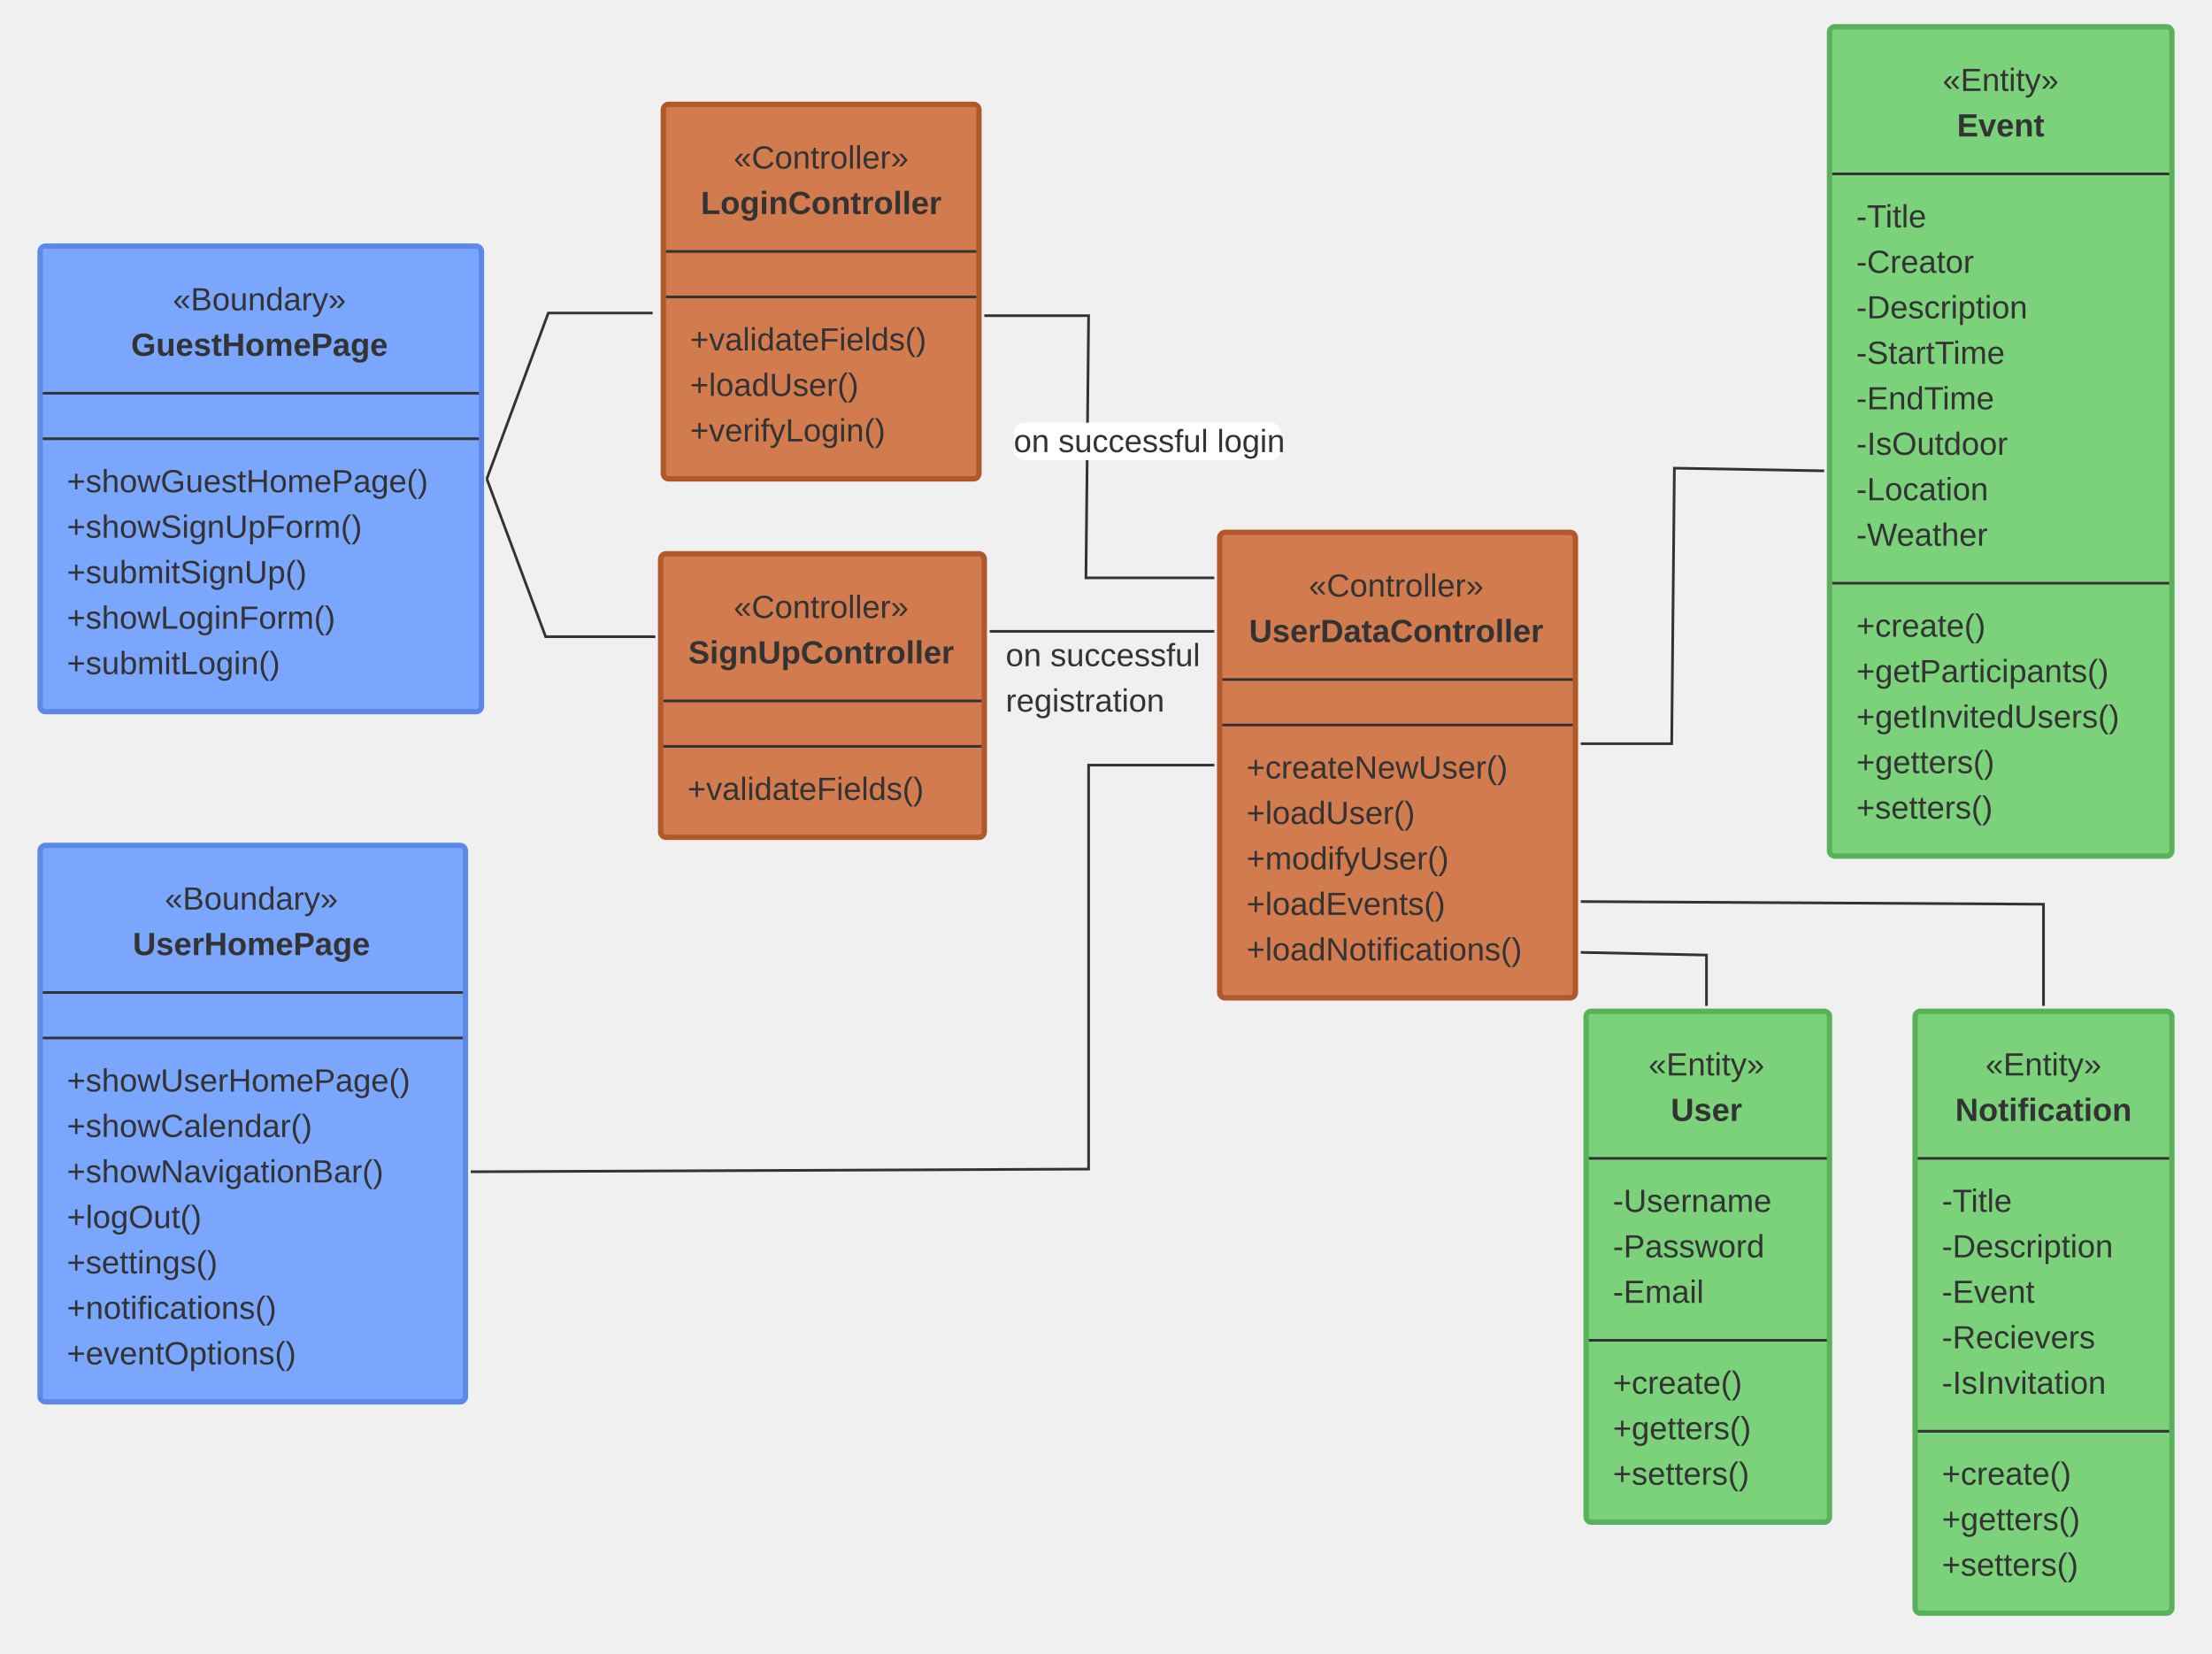
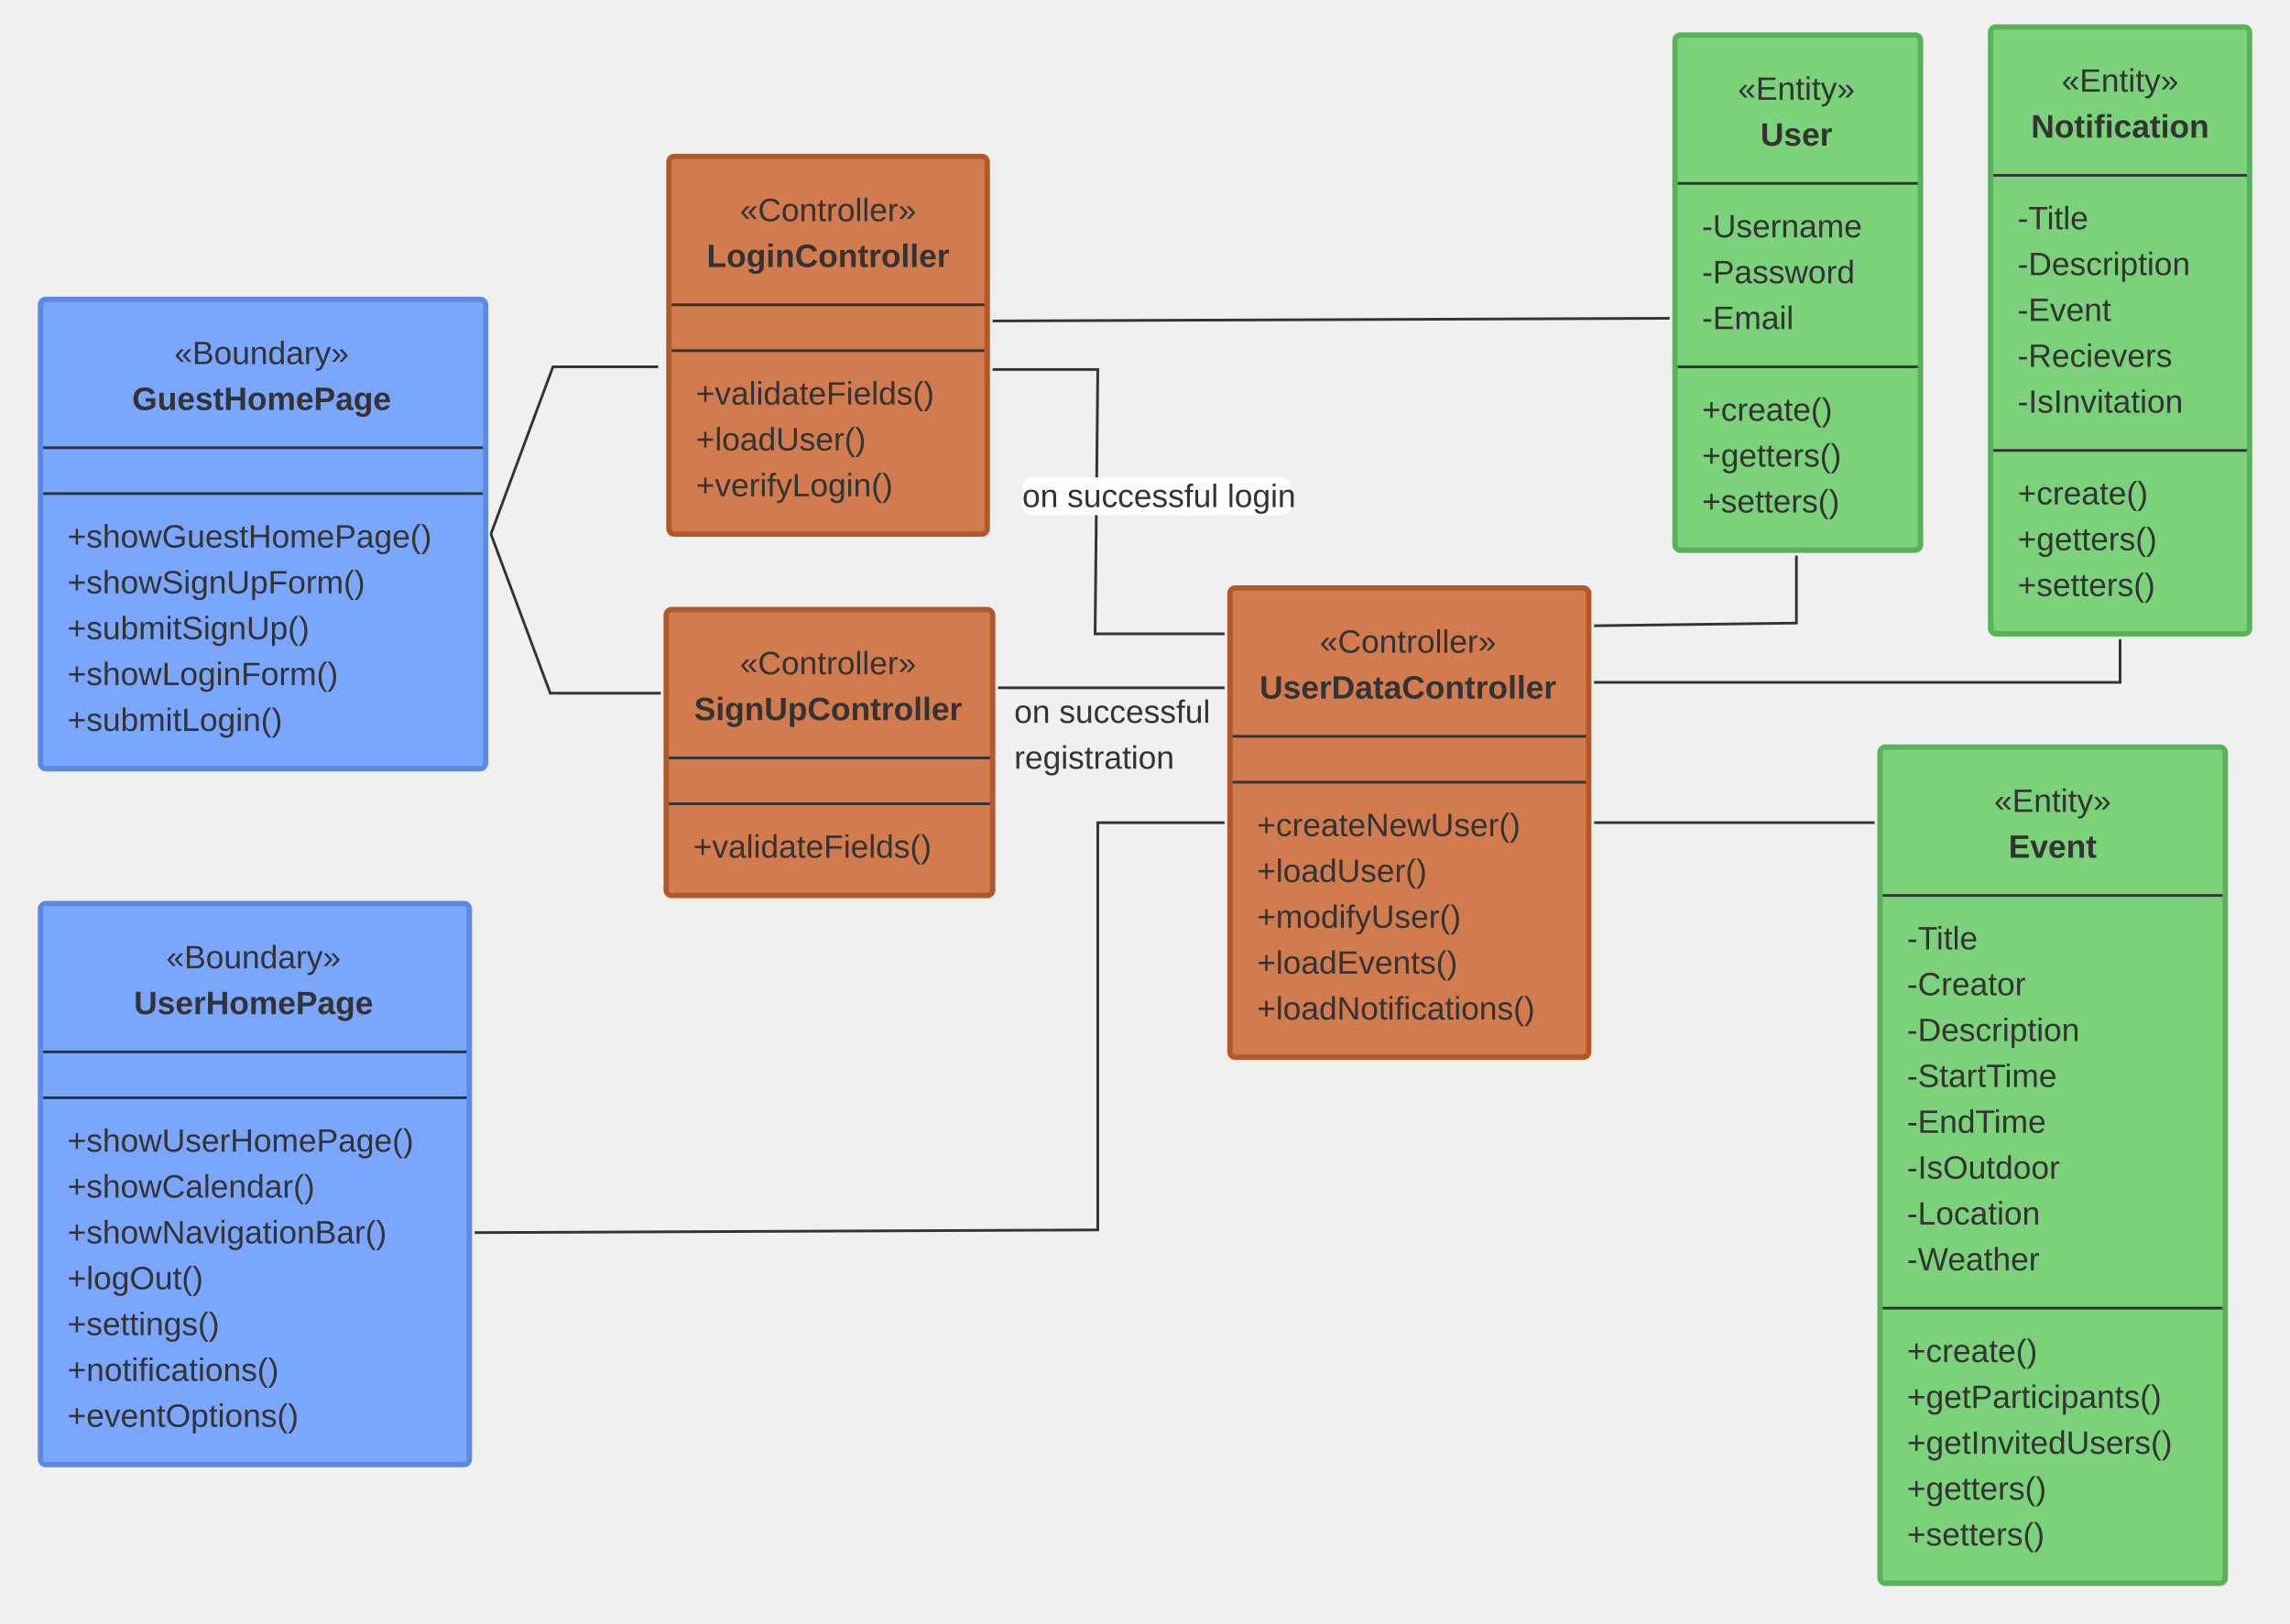
- <svg xmlns="http://www.w3.org/2000/svg" height="618" width="827" viewBox="336 264 827 618" style="background-color:transparent;" preserveAspectRatio="xMinYMin meet">
+ <svg xmlns="http://www.w3.org/2000/svg" height="602" width="849" viewBox="336 245 849 602" style="background-color:transparent;" preserveAspectRatio="xMinYMin meet">
  <g>
    <rect style="fill: #6699ff;fill-opacity: 0.85;stroke-opacity:1;stroke-width: 2;stroke:rgb(91,137,229);" rx="2" height="174" width="165" y="356" x="351" />
    <text style="font-weight:Normal; font-size: 12px; text-anchor: middle; font-family: arial,helvetica; fill: #333333;" y="380" x="433">«Boundary»</text>
    <text style="font-weight:bold; font-size: 12px; text-anchor: middle; font-family: arial,helvetica; fill: #333333;" y="397" x="433">GuestHomePage</text>
    <line style="stroke:rgb(51,51,51);stroke-width:1;stroke-dasharray:none;" y2="411" x2="515" y1="411" x1="352" />
    <line style="stroke:rgb(51,51,51);stroke-width:1;stroke-dasharray:none;" y2="428" x2="515" y1="428" x1="352" />
    <text style="font-weight:Normal; font-size: 12px; text-anchor: start; font-family: arial,helvetica; fill: #333333;" y="448" x="361">+showGuestHomePage()</text>
    <text style="font-weight:Normal; font-size: 12px; text-anchor: start; font-family: arial,helvetica; fill: #333333;" y="465" x="361">+showSignUpForm()</text>
    <text style="font-weight:Normal; font-size: 12px; text-anchor: start; font-family: arial,helvetica; fill: #333333;" y="482" x="361">+submitSignUp()</text>
    <text style="font-weight:Normal; font-size: 12px; text-anchor: start; font-family: arial,helvetica; fill: #333333;" y="499" x="361">+showLoginForm()</text>
    <text style="font-weight:Normal; font-size: 12px; text-anchor: start; font-family: arial,helvetica; fill: #333333;" y="516" x="361">+submitLogin()</text>
  </g>
  <g>
    <rect style="fill: #cc6633;fill-opacity: 0.85;stroke-opacity:1;stroke-width: 2;stroke:rgb(178,89,44);" rx="2" height="140" width="118" y="303" x="584" />
    <text style="font-weight:Normal; font-size: 12px; text-anchor: middle; font-family: arial,helvetica; fill: #333333;" y="327" x="643">«Controller»</text>
    <text style="font-weight:bold; font-size: 12px; text-anchor: middle; font-family: arial,helvetica; fill: #333333;" y="344" x="643">LoginController</text>
    <line style="stroke:rgb(51,51,51);stroke-width:1;stroke-dasharray:none;" y2="358" x2="701" y1="358" x1="585" />
    <line style="stroke:rgb(51,51,51);stroke-width:1;stroke-dasharray:none;" y2="375" x2="701" y1="375" x1="585" />
    <text style="font-weight:Normal; font-size: 12px; text-anchor: start; font-family: arial,helvetica; fill: #333333;" y="395" x="594">+validateFields()</text>
    <text style="font-weight:Normal; font-size: 12px; text-anchor: start; font-family: arial,helvetica; fill: #333333;" y="412" x="594">+loadUser()</text>
    <text style="font-weight:Normal; font-size: 12px; text-anchor: start; font-family: arial,helvetica; fill: #333333;" y="429" x="594">+verifyLogin()</text>
  </g>
  <g>
    <rect style="fill: #cc6633;fill-opacity: 0.85;stroke-opacity:1;stroke-width: 2;stroke:rgb(178,89,44);" rx="2" height="106" width="121" y="471" x="583" />
    <text style="font-weight:Normal; font-size: 12px; text-anchor: middle; font-family: arial,helvetica; fill: #333333;" y="495" x="643">«Controller»</text>
    <text style="font-weight:bold; font-size: 12px; text-anchor: middle; font-family: arial,helvetica; fill: #333333;" y="512" x="643">SignUpController</text>
    <line style="stroke:rgb(51,51,51);stroke-width:1;stroke-dasharray:none;" y2="526" x2="703" y1="526" x1="584" />
    <line style="stroke:rgb(51,51,51);stroke-width:1;stroke-dasharray:none;" y2="543" x2="703" y1="543" x1="584" />
    <text style="font-weight:Normal; font-size: 12px; text-anchor: start; font-family: arial,helvetica; fill: #333333;" y="563" x="593">+validateFields()</text>
  </g>
  <g>
    <rect style="fill: #cc6633;fill-opacity: 0.85;stroke-opacity:1;stroke-width: 2;stroke:rgb(178,89,44);" rx="2" height="174" width="133" y="463" x="792" />
    <text style="font-weight:Normal; font-size: 12px; text-anchor: middle; font-family: arial,helvetica; fill: #333333;" y="487" x="858">«Controller»</text>
    <text style="font-weight:bold; font-size: 12px; text-anchor: middle; font-family: arial,helvetica; fill: #333333;" y="504" x="858">UserDataController</text>
    <line style="stroke:rgb(51,51,51);stroke-width:1;stroke-dasharray:none;" y2="518" x2="924" y1="518" x1="793" />
    <line style="stroke:rgb(51,51,51);stroke-width:1;stroke-dasharray:none;" y2="535" x2="924" y1="535" x1="793" />
    <text style="font-weight:Normal; font-size: 12px; text-anchor: start; font-family: arial,helvetica; fill: #333333;" y="555" x="802">+createNewUser()</text>
    <text style="font-weight:Normal; font-size: 12px; text-anchor: start; font-family: arial,helvetica; fill: #333333;" y="572" x="802">+loadUser()</text>
    <text style="font-weight:Normal; font-size: 12px; text-anchor: start; font-family: arial,helvetica; fill: #333333;" y="589" x="802">+modifyUser()</text>
    <text style="font-weight:Normal; font-size: 12px; text-anchor: start; font-family: arial,helvetica; fill: #333333;" y="606" x="802">+loadEvents()</text>
    <text style="font-weight:Normal; font-size: 12px; text-anchor: start; font-family: arial,helvetica; fill: #333333;" y="623" x="802">+loadNotifications()</text>
  </g>
  <g>
    <path style="fill:none;stroke:#333333;stroke-width:1;" d="M 518 443 541 381 580 381" />
    <text style="font-weight:Normal; font-size: 12px; text-anchor: middle; font-family: arial,helvetica; fill: #333333;" y="366" x="564" />
    <text style="font-weight:Normal; font-size: 12px; text-anchor: start; font-family: arial,helvetica; fill: #333333;" y="369" x="541" />
    <text style="font-weight:Normal; font-size: 12px; text-anchor: middle; font-family: arial,helvetica; fill: #333333;" y="424" x="507" />
  </g>
  <g>
    <rect style="fill: #6699ff;fill-opacity: 0.85;stroke-opacity:1;stroke-width: 2;stroke:rgb(91,137,229);" rx="2" height="208" width="159" y="580" x="351" />
    <text style="font-weight:Normal; font-size: 12px; text-anchor: middle; font-family: arial,helvetica; fill: #333333;" y="604" x="430">«Boundary»</text>
    <text style="font-weight:bold; font-size: 12px; text-anchor: middle; font-family: arial,helvetica; fill: #333333;" y="621" x="430">UserHomePage</text>
    <line style="stroke:rgb(51,51,51);stroke-width:1;stroke-dasharray:none;" y2="635" x2="509" y1="635" x1="352" />
    <line style="stroke:rgb(51,51,51);stroke-width:1;stroke-dasharray:none;" y2="652" x2="509" y1="652" x1="352" />
    <text style="font-weight:Normal; font-size: 12px; text-anchor: start; font-family: arial,helvetica; fill: #333333;" y="672" x="361">+showUserHomePage()</text>
    <text style="font-weight:Normal; font-size: 12px; text-anchor: start; font-family: arial,helvetica; fill: #333333;" y="689" x="361">+showCalendar()</text>
    <text style="font-weight:Normal; font-size: 12px; text-anchor: start; font-family: arial,helvetica; fill: #333333;" y="706" x="361">+showNavigationBar()</text>
    <text style="font-weight:Normal; font-size: 12px; text-anchor: start; font-family: arial,helvetica; fill: #333333;" y="723" x="361">+logOut()</text>
    <text style="font-weight:Normal; font-size: 12px; text-anchor: start; font-family: arial,helvetica; fill: #333333;" y="740" x="361">+settings()</text>
    <text style="font-weight:Normal; font-size: 12px; text-anchor: start; font-family: arial,helvetica; fill: #333333;" y="757" x="361">+notifications()</text>
    <text style="font-weight:Normal; font-size: 12px; text-anchor: start; font-family: arial,helvetica; fill: #333333;" y="774" x="361">+eventOptions()</text>
  </g>
-   <g>
+   <g transform="matrix(1,0,0,1,13,248)">
    <rect style="fill: #66cc66;fill-opacity: 0.85;stroke-opacity:1;stroke-width: 2;stroke:rgb(89,178,89);" rx="2" height="310" width="128" y="274" x="1020" />
    <text style="font-weight:Normal; font-size: 12px; text-anchor: middle; font-family: arial,helvetica; fill: #333333;" y="298" x="1084">«Entity»</text>
    <text style="font-weight:bold; font-size: 12px; text-anchor: middle; font-family: arial,helvetica; fill: #333333;" y="315" x="1084">Event</text>
    <line style="stroke:rgb(51,51,51);stroke-width:1;stroke-dasharray:none;" y2="329" x2="1147" y1="329" x1="1021" />
    <text style="font-weight:Normal; font-size: 12px; text-anchor: start; font-family: arial,helvetica; fill: #333333;" y="349" x="1030">-Title</text>
    <text style="font-weight:Normal; font-size: 12px; text-anchor: start; font-family: arial,helvetica; fill: #333333;" y="366" x="1030">-Creator</text>
    <text style="font-weight:Normal; font-size: 12px; text-anchor: start; font-family: arial,helvetica; fill: #333333;" y="383" x="1030">-Description</text>
    <text style="font-weight:Normal; font-size: 12px; text-anchor: start; font-family: arial,helvetica; fill: #333333;" y="400" x="1030">-StartTime</text>
    <text style="font-weight:Normal; font-size: 12px; text-anchor: start; font-family: arial,helvetica; fill: #333333;" y="417" x="1030">-EndTime</text>
    <text style="font-weight:Normal; font-size: 12px; text-anchor: start; font-family: arial,helvetica; fill: #333333;" y="434" x="1030">-IsOutdoor</text>
    <text style="font-weight:Normal; font-size: 12px; text-anchor: start; font-family: arial,helvetica; fill: #333333;" y="451" x="1030">-Location</text>
    <text style="font-weight:Normal; font-size: 12px; text-anchor: start; font-family: arial,helvetica; fill: #333333;" y="468" x="1030">-Weather</text>
    <line style="stroke:rgb(51,51,51);stroke-width:1;stroke-dasharray:none;" y2="482" x2="1147" y1="482" x1="1021" />
    <text style="font-weight:Normal; font-size: 12px; text-anchor: start; font-family: arial,helvetica; fill: #333333;" y="502" x="1030">+create()</text>
    <text style="font-weight:Normal; font-size: 12px; text-anchor: start; font-family: arial,helvetica; fill: #333333;" y="519" x="1030">+getParticipants()</text>
    <text style="font-weight:Normal; font-size: 12px; text-anchor: start; font-family: arial,helvetica; fill: #333333;" y="536" x="1030">+getInvitedUsers()</text>
    <text style="font-weight:Normal; font-size: 12px; text-anchor: start; font-family: arial,helvetica; fill: #333333;" y="553" x="1030">+getters()</text>
    <text style="font-weight:Normal; font-size: 12px; text-anchor: start; font-family: arial,helvetica; fill: #333333;" y="570" x="1030">+setters()</text>
  </g>
  <g>
    <path style="fill:none;stroke:#333333;stroke-width:1;" d="M 518 443 540 502 581 502" />
    <text style="font-weight:Normal; font-size: 12px; text-anchor: middle; font-family: arial,helvetica; fill: #333333;" y="487" x="565" />
    <text style="font-weight:Normal; font-size: 12px; text-anchor: start; font-family: arial,helvetica; fill: #333333;" y="490" x="540" />
    <text style="font-weight:Normal; font-size: 12px; text-anchor: middle; font-family: arial,helvetica; fill: #333333;" y="450" x="536" />
  </g>
  <g>
    <path style="fill:none;stroke:#333333;stroke-width:1;" d="M 704 382 743 382 742 480 790 480" />
    <text style="font-weight:Normal; font-size: 12px; text-anchor: middle; font-family: arial,helvetica; fill: #333333;" y="465" x="774" />
    <text style="font-weight:Normal; font-size: 12px; text-anchor: start; font-family: arial,helvetica; fill: #333333;" y="431" x="742" />
    <text style="font-weight:Normal; font-size: 12px; text-anchor: middle; font-family: arial,helvetica; fill: #333333;" y="367" x="718" />
  </g>
  <g>
    <path style="fill:none;stroke:#333333;stroke-width:1;" d="M 706 500 790 500" />
    <text style="font-weight:Normal; font-size: 12px; text-anchor: middle; font-family: arial,helvetica; fill: #333333;" y="485" x="774" />
    <text style="font-weight:Normal; font-size: 12px; text-anchor: start; font-family: arial,helvetica; fill: #333333;" y="494" x="748" />
    <text style="font-weight:Normal; font-size: 12px; text-anchor: middle; font-family: arial,helvetica; fill: #333333;" y="485" x="720" />
  </g>
-   <g>
+   <g transform="matrix(1,0,0,1,22,-387)">
    <rect style="fill: #66cc66;fill-opacity: 0.85;stroke-opacity:1;stroke-width: 2;stroke:rgb(89,178,89);" rx="2" height="225" width="96" y="642" x="1052" />
    <text style="font-weight:Normal; font-size: 12px; text-anchor: middle; font-family: arial,helvetica; fill: #333333;" y="666" x="1100">«Entity»</text>
    <text style="font-weight:bold; font-size: 12px; text-anchor: middle; font-family: arial,helvetica; fill: #333333;" y="683" x="1100">Notification</text>
    <line style="stroke:rgb(51,51,51);stroke-width:1;stroke-dasharray:none;" y2="697" x2="1147" y1="697" x1="1053" />
    <text style="font-weight:Normal; font-size: 12px; text-anchor: start; font-family: arial,helvetica; fill: #333333;" y="717" x="1062">-Title</text>
    <text style="font-weight:Normal; font-size: 12px; text-anchor: start; font-family: arial,helvetica; fill: #333333;" y="734" x="1062">-Description</text>
    <text style="font-weight:Normal; font-size: 12px; text-anchor: start; font-family: arial,helvetica; fill: #333333;" y="751" x="1062">-Event</text>
    <text style="font-weight:Normal; font-size: 12px; text-anchor: start; font-family: arial,helvetica; fill: #333333;" y="768" x="1062">-Recievers</text>
    <text style="font-weight:Normal; font-size: 12px; text-anchor: start; font-family: arial,helvetica; fill: #333333;" y="785" x="1062">-IsInvitation</text>
    <line style="stroke:rgb(51,51,51);stroke-width:1;stroke-dasharray:none;" y2="799" x2="1147" y1="799" x1="1053" />
    <text style="font-weight:Normal; font-size: 12px; text-anchor: start; font-family: arial,helvetica; fill: #333333;" y="819" x="1062">+create()</text>
    <text style="font-weight:Normal; font-size: 12px; text-anchor: start; font-family: arial,helvetica; fill: #333333;" y="836" x="1062">+getters()</text>
    <text style="font-weight:Normal; font-size: 12px; text-anchor: start; font-family: arial,helvetica; fill: #333333;" y="853" x="1062">+setters()</text>
  </g>
-   <g>
+   <g transform="matrix(1,0,0,1,28,-384)">
    <rect style="fill: #66cc66;fill-opacity: 0.85;stroke-opacity:1;stroke-width: 2;stroke:rgb(89,178,89);" rx="2" height="191" width="91" y="642" x="929" />
    <text style="font-weight:Normal; font-size: 12px; text-anchor: middle; font-family: arial,helvetica; fill: #333333;" y="666" x="974">«Entity»</text>
    <text style="font-weight:bold; font-size: 12px; text-anchor: middle; font-family: arial,helvetica; fill: #333333;" y="683" x="974">User</text>
    <line style="stroke:rgb(51,51,51);stroke-width:1;stroke-dasharray:none;" y2="697" x2="1019" y1="697" x1="930" />
    <text style="font-weight:Normal; font-size: 12px; text-anchor: start; font-family: arial,helvetica; fill: #333333;" y="717" x="939">-Username</text>
    <text style="font-weight:Normal; font-size: 12px; text-anchor: start; font-family: arial,helvetica; fill: #333333;" y="734" x="939">-Password</text>
    <text style="font-weight:Normal; font-size: 12px; text-anchor: start; font-family: arial,helvetica; fill: #333333;" y="751" x="939">-Email</text>
    <line style="stroke:rgb(51,51,51);stroke-width:1;stroke-dasharray:none;" y2="765" x2="1019" y1="765" x1="930" />
    <text style="font-weight:Normal; font-size: 12px; text-anchor: start; font-family: arial,helvetica; fill: #333333;" y="785" x="939">+create()</text>
    <text style="font-weight:Normal; font-size: 12px; text-anchor: start; font-family: arial,helvetica; fill: #333333;" y="802" x="939">+getters()</text>
    <text style="font-weight:Normal; font-size: 12px; text-anchor: start; font-family: arial,helvetica; fill: #333333;" y="819" x="939">+setters()</text>
-   </g>
-   <g>
-     <path style="fill:none;stroke:#333333;stroke-width:1;" d="M 927 542 961 542 962 439 1018 440" />
-     <text style="font-weight:Normal; font-size: 12px; text-anchor: middle; font-family: arial,helvetica; fill: #333333;" y="425" x="1002" />
-     <text style="font-weight:Normal; font-size: 12px; text-anchor: start; font-family: arial,helvetica; fill: #333333;" y="484" x="961" />
-     <text style="font-weight:Normal; font-size: 12px; text-anchor: middle; font-family: arial,helvetica; fill: #333333;" y="527" x="941" />
-   </g>
-   <g>
-     <path style="fill:none;stroke:#333333;stroke-width:1;" d="M 927 620 974 621 974 640" />
-     <text style="font-weight:Normal; font-size: 12px; text-anchor: middle; font-family: arial,helvetica; fill: #333333;" y="624" x="989" />
-     <text style="font-weight:Normal; font-size: 12px; text-anchor: start; font-family: arial,helvetica; fill: #333333;" y="609" x="974" />
-     <text style="font-weight:Normal; font-size: 12px; text-anchor: middle; font-family: arial,helvetica; fill: #333333;" y="605" x="940" />
-   </g>
-   <g>
-     <path style="fill:none;stroke:#333333;stroke-width:1;" d="M 927 601 1100 602 1100 640" />
-     <text style="font-weight:Normal; font-size: 12px; text-anchor: middle; font-family: arial,helvetica; fill: #333333;" y="624" x="1115" />
-     <text style="font-weight:Normal; font-size: 12px; text-anchor: start; font-family: arial,helvetica; fill: #333333;" y="590" x="1100" />
-     <text style="font-weight:Normal; font-size: 12px; text-anchor: middle; font-family: arial,helvetica; fill: #333333;" y="586" x="940" />
  </g>
  <g>
    <path style="fill:none;stroke:#333333;stroke-width:1;" d="M 512 702 743 701 743 550 790 550" />
    <text style="font-weight:Normal; font-size: 12px; text-anchor: middle; font-family: arial,helvetica; fill: #333333;" y="535" x="774" />
    <text style="font-weight:Normal; font-size: 12px; text-anchor: start; font-family: arial,helvetica; fill: #333333;" y="619" x="743" />
    <text style="font-weight:Normal; font-size: 12px; text-anchor: middle; font-family: arial,helvetica; fill: #333333;" y="687" x="524" />
  </g>
  <g>
    <rect style="fill: #ffffff;fill-opacity: 1;stroke-opacity:0;stroke-width: 1;stroke:%stroke%;" rx="4" height="14" width="100" y="422" x="715" />
    <text style="font-weight:Normal; font-size: 12px; text-anchor: start; font-family: arial,helvetica; fill: #333333;" y="422" x="715">
      <tspan dy="11" x="715">on successful login</tspan>
    </text>
  </g>
  <g>
    <rect style="fill: #ccccff;fill-opacity: 0;stroke-opacity:0;stroke-width: 1;stroke:%stroke%;" rx="4" height="31" width="76" y="502" x="712" />
    <text style="font-weight:Normal; font-size: 12px; text-anchor: start; font-family: arial,helvetica; fill: #333333;" y="502" x="712">
      <tspan dy="11" x="712">on successful </tspan>
      <tspan dy="17" x="712"> registration</tspan>
    </text>
  </g>
+   <g>
+     <path style="fill:none;stroke:#333333;stroke-width:1;" d="M 927 477 1002 476 1002 451" />
+     <text style="font-weight:Normal; font-size: 12px; text-anchor: middle; font-family: arial,helvetica; fill: #333333;" y="467" x="987" />
+     <text style="font-weight:Normal; font-size: 12px; text-anchor: start; font-family: arial,helvetica; fill: #333333;" y="464" x="1002" />
+     <text style="font-weight:Normal; font-size: 12px; text-anchor: middle; font-family: arial,helvetica; fill: #333333;" y="462" x="939" />
+   </g>
+   <g>
+     <path style="fill:none;stroke:#333333;stroke-width:1;" d="M 927 498 1122 498 1122 482" />
+     <text style="font-weight:Normal; font-size: 12px; text-anchor: middle; font-family: arial,helvetica; fill: #333333;" y="498" x="1107" />
+     <text style="font-weight:Normal; font-size: 12px; text-anchor: start; font-family: arial,helvetica; fill: #333333;" y="486" x="1122" />
+     <text style="font-weight:Normal; font-size: 12px; text-anchor: middle; font-family: arial,helvetica; fill: #333333;" y="483" x="941" />
+   </g>
+   <g>
+     <path style="fill:none;stroke:#333333;stroke-width:1;" d="M 927 550 1031 550" />
+     <text style="font-weight:Normal; font-size: 12px; text-anchor: middle; font-family: arial,helvetica; fill: #333333;" y="535" x="1015" />
+     <text style="font-weight:Normal; font-size: 12px; text-anchor: start; font-family: arial,helvetica; fill: #333333;" y="544" x="979" />
+     <text style="font-weight:Normal; font-size: 12px; text-anchor: middle; font-family: arial,helvetica; fill: #333333;" y="535" x="941" />
+   </g>
+   <g>
+     <path style="fill:none;stroke:#333333;stroke-width:1;" d="M 704 364 955 363" />
+     <text style="font-weight:Normal; font-size: 12px; text-anchor: middle; font-family: arial,helvetica; fill: #333333;" y="349" x="939" />
+     <text style="font-weight:Normal; font-size: 12px; text-anchor: start; font-family: arial,helvetica; fill: #333333;" y="357" x="829" />
+     <text style="font-weight:Normal; font-size: 12px; text-anchor: middle; font-family: arial,helvetica; fill: #333333;" y="349" x="716" />
+   </g>
</svg>
